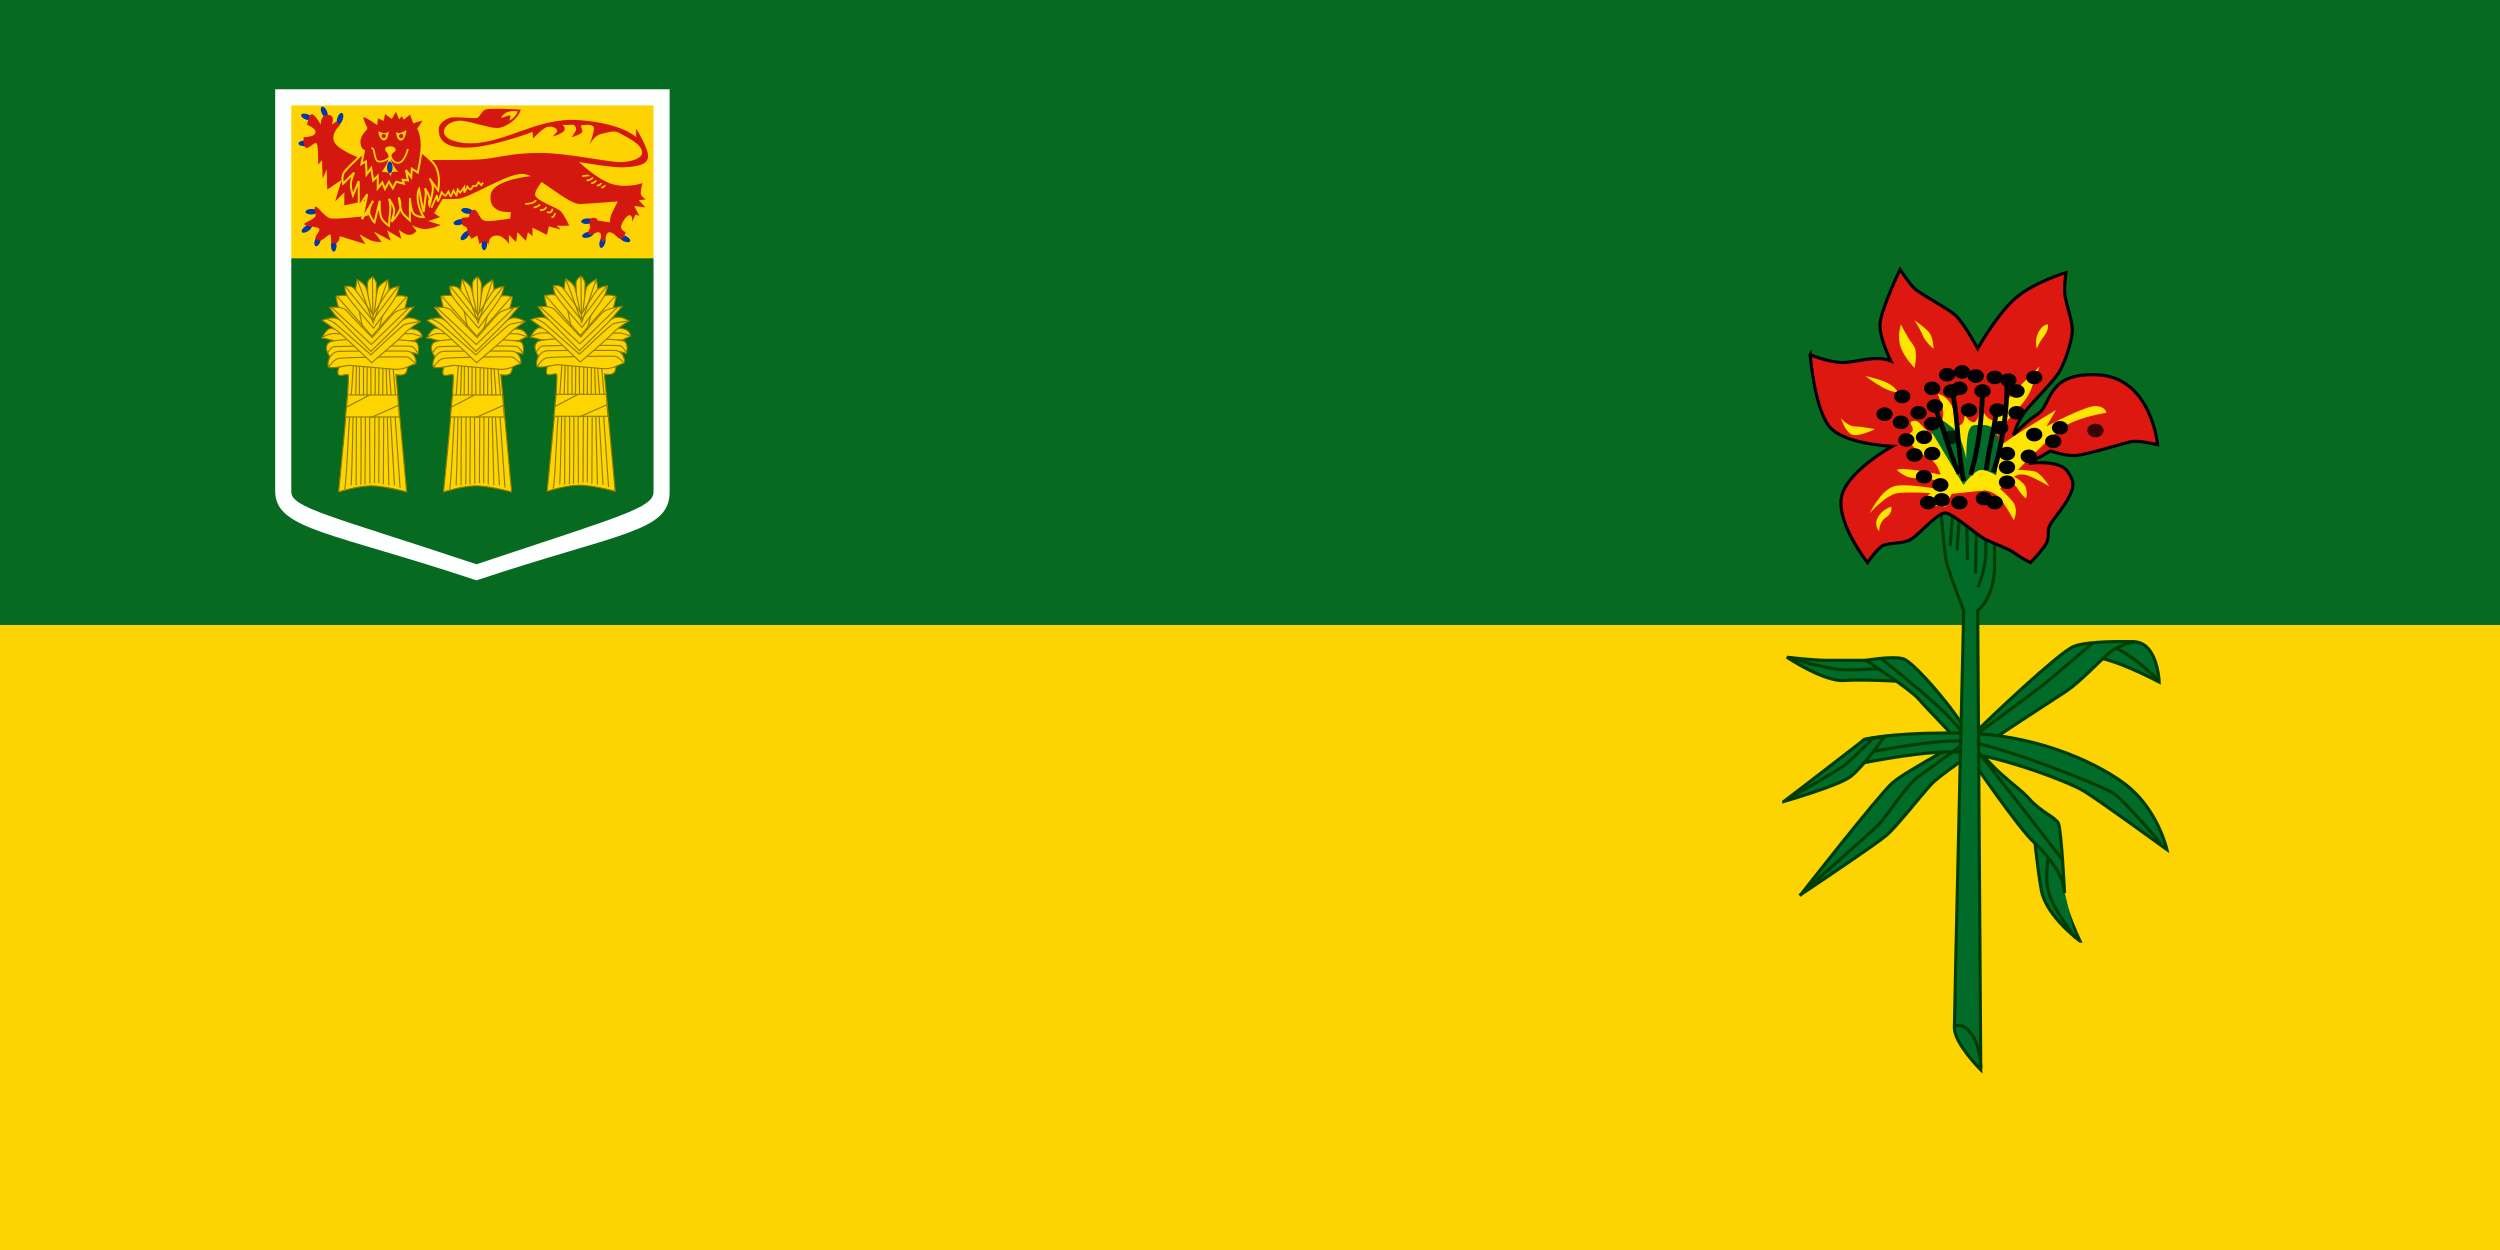
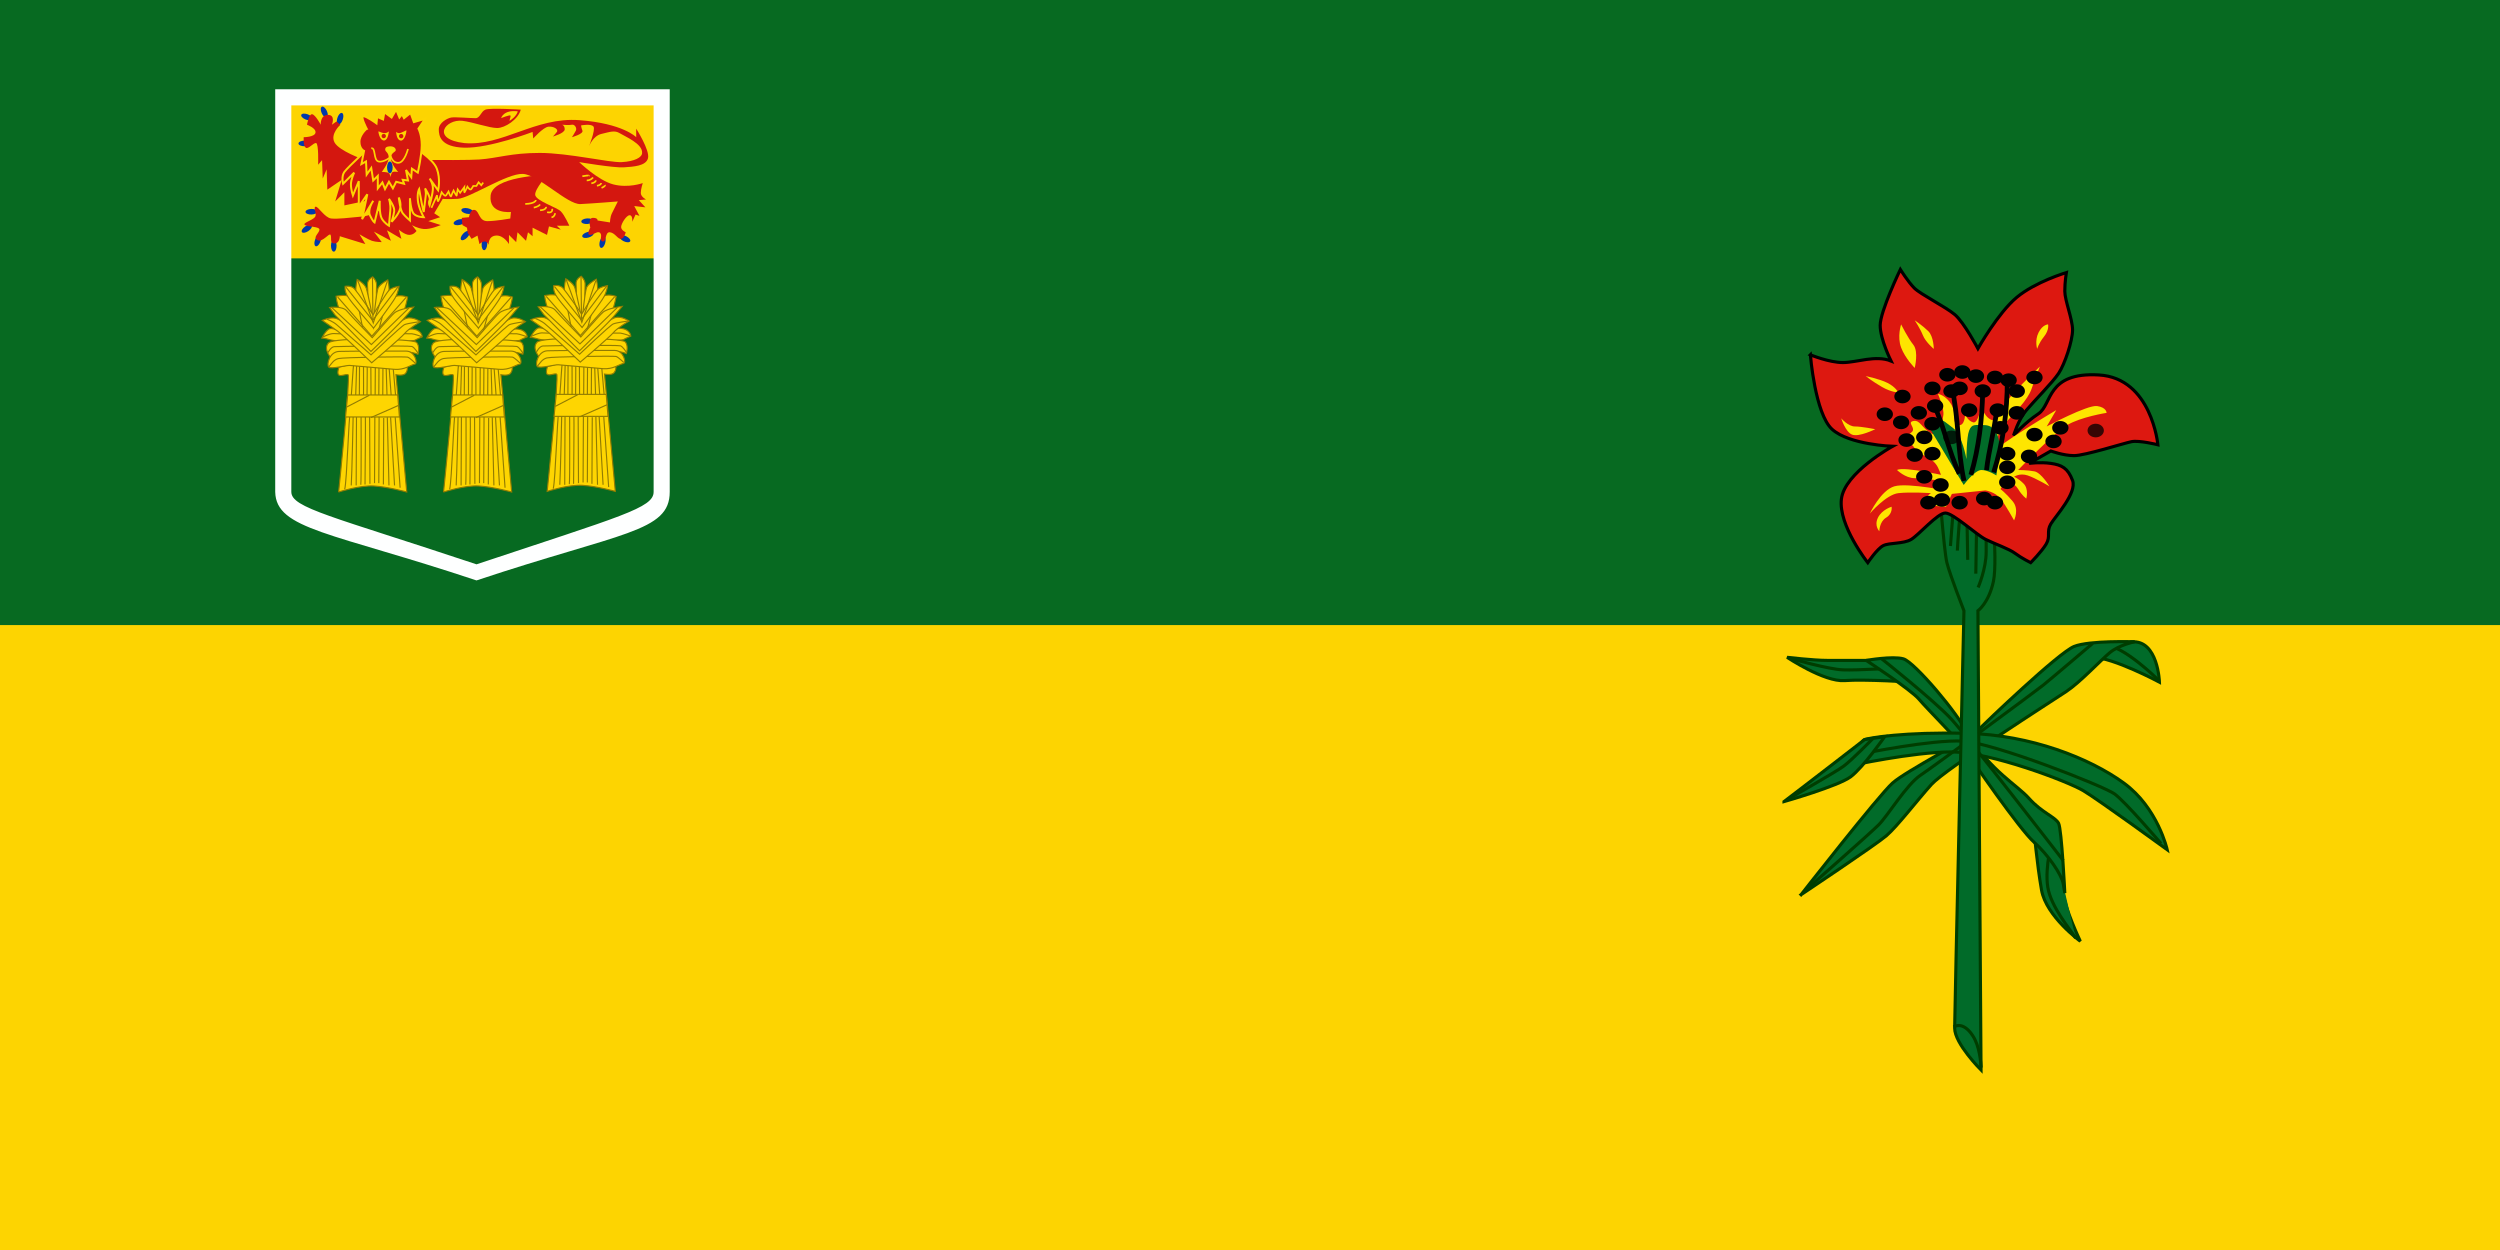
- <svg xmlns="http://www.w3.org/2000/svg" xmlns:xlink="http://www.w3.org/1999/xlink" width="992.126" height="496.063" version="1">
-   <path fill="#076a21" fill-rule="evenodd" d="M0-0h992.126v248.031H0z" />
-   <path fill="#fdd401" fill-rule="evenodd" d="M0 248.031h992.126v248.031H0z" />
+ <svg xmlns="http://www.w3.org/2000/svg" xmlns:xlink="http://www.w3.org/1999/xlink" width="992" height="496" version="1">
+   <path fill="#076a21" fill-rule="evenodd" d="M0-0h992v496H0z" />
+   <path fill="#fdd401" fill-rule="evenodd" d="M0 248.031h992v248H0z" />
  <path fill="none" stroke="#000" stroke-width="1.898" d="M782.44 189.739l-4.86-38.338" />
  <g stroke="#003d00" stroke-width="1.246">
    <path fill="#016b29" fill-rule="evenodd" d="M825.469 373.479s-13.543-9.85-15.39-20.315c-1.847-10.465-3.078-24.624-3.078-24.624l9.85 5.54s1.231 14.159 1.847 20.315c.616 6.156 6.772 19.084 6.772 19.084zm20.427-118.781c10.421-.821 10.969 15.975 10.969 15.975s-18.468-9.85-26.471-9.85c-8.003 0 15.502-6.125 15.502-6.125z" />
    <path fill="none" d="M856.545 269.922c-.404-.404-14.068-13.825-20.778-13.664-6.711.162-6.872.323-6.872.323" />
    <path fill="#016b29" fill-rule="evenodd" d="M741.132 262.054h-16.006c-5.54 0-16.006-1.231-16.006-1.231s14.775 9.85 22.777 9.234c8.003-.616 27.087.616 27.087.616l-11.081-8.003-6.772-.616z" />
    <path fill="none" d="M710.692 261.352s14.715 4.204 20.536 4.447c5.821.243 22.153-.809 22.153-.809" />
    <path fill="#016b29" fill-rule="evenodd" d="M823.623 372.248c-1.847-3.078-9.85-12.312-11.081-20.315-1.231-8.003 1.847-19.084 1.847-19.084M714.661 355.011s30.78-39.399 36.321-44.324c5.54-4.925 30.78-17.853 33.858-20.931 3.078-3.078 32.011-30.78 38.167-33.243 6.156-2.462 24.009-1.847 24.009-1.847s-6.156 1.231-9.85 4.309c-3.694 3.078-11.696 11.696-17.237 15.39-5.54 3.694-48.017 30.78-53.558 36.936-5.54 6.156-13.543 16.621-17.853 20.315-4.309 3.694-33.858 23.393-33.858 23.393z" />
    <path fill="#016b29" fill-rule="evenodd" d="M740.516 262.054s17.853 11.696 20.931 15.39c3.078 3.694 17.853 18.468 19.084 20.931 1.231 2.462 20.931 30.78 26.471 35.705 5.54 4.925 11.081 12.928 11.696 16.621l.616 3.694s-1.231-25.24-2.462-27.702c-1.231-2.462-6.772-4.309-11.696-9.85-4.925-5.54-14.775-10.465-24.624-25.855-3.078-7.387-20.931-28.318-25.24-29.549-4.309-1.231-14.775.616-14.775.616z" />
    <path fill="#016b29" fill-rule="evenodd" d="M859.943 337.158s-3.694-16.621-17.237-26.471c-13.543-9.85-36.936-19.084-62.176-19.699-25.24-.616-38.783 1.847-40.63 2.462-1.847.616-6.156 10.465-6.156 10.465s25.24-5.54 40.63-5.54c15.39 0 46.17 11.696 52.326 15.39 6.156 3.694 33.243 23.393 33.243 23.393z" />
    <path fill="none" d="M716.507 353.164s25.24-22.162 28.933-25.855c3.694-3.694 11.081-16.006 16.621-19.699 5.54-3.694 45.555-33.243 48.633-35.705 3.078-2.462 19.699-16.621 19.699-16.621" />
    <path fill="none" d="M739.285 298.991s27.087-5.54 39.399-4.925c12.312.616 56.02 17.853 60.329 20.931 4.309 3.078 18.468 19.699 18.468 19.699" />
    <path fill="none" d="M818.698 341.467s-37.552-48.633-44.324-56.02c-6.772-7.387-27.702-24.009-27.702-24.009" />
    <path fill="#016b29" fill-rule="evenodd" d="M707.889 318.074s12.928-9.85 18.468-14.159c5.54-4.309 13.543-10.465 13.543-10.465l7.938-1.13s-8.553 12.211-13.478 15.905c-4.925 3.694-26.471 9.85-26.471 9.85z" />
    <path fill="none" d="M743.151 293.073s-8.405 8.6-11.598 10.946c-3.193 2.346-21.306 12.64-21.306 12.64" />
    <path fill="#016b29" fill-rule="evenodd" d="M786.071 424.574l-1.231-182.219s4.309-3.078 6.156-11.696c1.847-8.618-1.231-40.014-1.231-40.014s-21.546-4.309-20.931-1.847c.616 2.462 2.462 29.549 3.694 34.474 1.231 4.925 6.772 19.084 6.772 19.084s-3.694 159.442-3.694 165.598c0 6.156 10.465 16.621 10.465 16.621z" />
    <path fill="none" d="M775.307 198.819l-1.372 17.837m2.744 1.829c0-1.829 1.372-18.752 1.372-18.752m2.744 22.41l-.457-25.154m3.659 30.643l.457-27.441m.457 32.93s3.201-7.318 3.201-14.178V202.478m-12.84 205.005s3.536-2.6 7.508 3.481c2.744 4.116 3.201 10.574 3.324 12.662" />
  </g>
  <path fill="#dd1810" fill-rule="evenodd" stroke="#000" stroke-width="1.246" d="M718.354 140.78s1.847 23.393 8.618 29.549c6.772 6.156 24.009 6.772 24.009 6.772s-19.084 10.465-20.315 20.931c-1.231 10.465 10.465 25.24 10.465 25.24s3.694-5.54 6.156-6.772c2.462-1.231 8.003-.616 11.081-2.462 3.078-1.847 10.465-10.465 13.543-10.465 3.078 0 12.312 8.618 16.006 10.465 3.694 1.847 9.234 3.694 11.696 5.54 2.462 1.847 6.156 3.694 6.156 3.694s4.309-4.309 6.156-7.387c1.847-3.078 0-4.925 1.847-8.003 1.847-3.078 10.465-12.312 8.618-17.237-1.847-4.925-4.309-6.156-8.618-6.772-4.309-.616-8.618 0-8.618 0l8.618-4.925s4.925 1.847 9.234 1.847c4.309 0 19.699-4.925 22.777-5.54 3.078-.616 10.465 1.231 10.465 1.231s-2.462-26.471-23.393-27.702c-20.931-1.231-18.468 11.696-24.009 15.39-5.54 3.694-9.85 8.618-9.85 8.618s1.847-6.156 4.925-9.85c3.078-3.694 10.465-11.081 12.928-14.775 2.462-3.694 5.54-12.928 5.54-17.237 0-4.309-3.078-11.696-3.078-15.39 0-3.694.616-7.387.616-7.387s-12.312 3.694-19.699 9.85c-7.387 6.156-15.39 20.315-15.39 20.315s-5.54-10.465-9.234-13.543c-3.694-3.078-13.543-8.003-16.006-10.465-2.462-2.462-5.54-7.387-5.54-7.387s-8.003 16.621-8.003 22.162c0 5.54 4.309 14.159 4.309 14.159-6.156-2.462-13.543.616-19.084.616-5.54 0-12.928-3.078-12.928-3.078z" />
  <path fill="#fee500" fill-rule="evenodd" d="M741.942 203.779s4.32-9.179 9.719-10.799c5.4-1.62 23.219 2.16 23.219 2.16l-2.7 5.94s-7.02 0-7.56-2.16c-.54-2.16 1.62-3.24 1.62-3.24s-8.099-.54-12.959 0c-4.86.54-11.339 8.099-11.339 8.099z" />
  <path fill="#fee500" fill-rule="evenodd" d="M787.839 194.599s3.78.54 5.94 3.24c2.16 2.7 5.4 8.639 5.4 8.639s2.16-4.32-.54-7.56c-2.7-3.24-4.86-4.86-4.86-4.86l2.16-3.24s3.24.54 4.86 3.24c1.62 2.7 3.24 3.78 3.24 3.78s1.08-3.78-1.08-5.94c-2.16-2.16-3.78-2.7-3.78-2.7s2.16-1.62 5.4-.54c3.24 1.08 8.639 4.32 8.639 4.32s-3.24-5.4-5.94-5.94c-2.7-.54-6.48-.54-6.48-.54s14.039-14.579 19.439-17.819c5.4-3.24 15.659-4.86 15.659-4.86s0-2.16-3.78-2.7c-3.78-.54-19.979 8.099-19.979 8.099l3.78-6.48s-23.758 14.039-26.458 17.819c-2.7 3.78 4.32-10.259 7.02-13.499 2.7-3.24 8.099-8.099 9.719-12.959 1.62-4.86 3.24-8.639 3.24-8.639s-10.259 9.719-12.419 12.959c-2.16 3.24-3.78 9.719-7.02 8.099-3.24-1.62-3.78-5.94-3.78-5.94s-1.08 7.56-3.24 7.02c-2.16-.54-3.24-3.24-3.24-3.24s0 4.86-2.7 4.32c-2.7-.54-.54-4.32-2.7-8.099-2.16-3.78-5.4-4.32-5.4-4.32s2.7 5.94 2.16 8.639c-.54 2.7-1.08 9.179-4.86 7.02-3.78-2.16-4.32-5.4-7.02-4.86-2.7.54 1.08 2.7-.54 4.32-1.62 1.62-4.86 2.7-4.86 2.7s3.78.54 5.94 3.78c2.16 3.24 7.02 3.24 9.179 7.56 2.16 4.32 3.24 10.799 3.24 10.799l15.659-1.62z" />
  <path fill="#016b29" fill-rule="evenodd" d="M766.241 170.841l12.959 21.599s4.32-5.94 7.02-5.94c2.7 0 5.94 2.16 5.94 2.16s1.62-10.259 1.08-13.499c-.54-3.24-2.16-6.48-5.94-6.48s-4.86-.54-5.94 2.16c-1.08 2.7-1.08 11.339-1.08 11.339s-1.62-9.719-5.4-12.419c-3.78-2.7-3.78-3.78-6.48-2.16-2.7 1.62-2.16 3.24-2.16 3.24z" />
  <path fill="#fee500" fill-rule="evenodd" d="M752.741 186.5s3.24 3.24 7.02 3.24c3.78 0 14.579 1.62 14.579 1.62l-.54-2.16s-18.359-4.32-21.059-2.7zm-2.16 14.579s-3.78 1.08-5.4 4.32c-1.62 3.24.54 5.4.54 5.4s0-3.78 2.7-5.4c2.7-1.62 2.16-4.32 2.16-4.32zm-19.979-35.098s2.7 3.24 5.4 3.24c2.7 0 8.099 1.08 8.099 1.08s-6.48 3.24-9.179 2.16c-2.7-1.08-4.32-6.48-4.32-6.48zm9.719-16.739s2.7 2.16 6.48 4.32c3.78 2.16 6.48 2.16 6.48 2.16s-1.08-2.16-4.32-3.78c-3.24-1.62-8.639-2.7-8.639-2.7zm14.039-20.519s-1.62 4.86 0 9.179c1.62 4.32 5.4 8.099 5.4 8.099s1.62-6.48-.54-9.179c-2.16-2.7-4.86-8.099-4.86-8.099zm5.4-1.62s2.16 3.24 3.24 5.94c1.08 2.7 4.32 5.4 4.32 5.4s0-4.86-2.16-7.02c-2.16-2.16-5.4-4.32-5.4-4.32zm52.917 1.62s-2.16 0-3.78 3.24c-1.62 3.24-.54 6.48-.54 6.48s.54-2.16 2.7-4.86c2.16-2.7 1.62-4.86 1.62-4.86z" />
  <path fill-rule="evenodd" d="M794.859 149.782c.001-1.492-1.45-2.702-3.24-2.702-1.79 0-3.241 1.21-3.24 2.702-.001 1.492 1.45 2.702 3.24 2.702 1.79 0 3.241-1.21 3.24-2.702zm-4.86 5.4c.001-1.492-1.45-2.702-3.24-2.702-1.79 0-3.241 1.21-3.24 2.702-.001 1.492 1.45 2.702 3.24 2.702 1.79 0 3.241-1.21 3.24-2.702z" />
  <path fill-rule="evenodd" d="M800.258 150.862c.001-1.492-1.45-2.702-3.24-2.702-1.79 0-3.241 1.21-3.24 2.702-.001 1.492 1.45 2.702 3.24 2.702 1.79 0 3.241-1.21 3.24-2.702z" />
  <path fill-rule="evenodd" d="M803.498 155.182c.001-1.492-1.45-2.702-3.24-2.702-1.79 0-3.241 1.21-3.24 2.702-.001 1.492 1.45 2.702 3.24 2.702 1.79 0 3.241-1.21 3.24-2.702zm-27.538-6.48c.001-1.492-1.45-2.702-3.24-2.702-1.79 0-3.241 1.21-3.24 2.702-.001 1.492 1.45 2.702 3.24 2.702 1.79 0 3.241-1.21 3.24-2.702z" />
  <path fill-rule="evenodd" d="M781.9 147.622c.001-1.492-1.45-2.702-3.24-2.702-1.79 0-3.241 1.21-3.24 2.702-.001 1.492 1.45 2.702 3.24 2.702 1.79 0 3.241-1.21 3.24-2.702z" />
  <path fill-rule="evenodd" d="M787.299 149.242c.001-1.492-1.45-2.702-3.24-2.702-1.79 0-3.241 1.21-3.24 2.702-.001 1.492 1.45 2.702 3.24 2.702 1.79 0 3.241-1.21 3.24-2.702zm-17.279 4.86c.001-1.492-1.45-2.702-3.24-2.702-1.79 0-3.241 1.21-3.24 2.702-.001 1.492 1.45 2.702 3.24 2.702 1.79 0 3.241-1.21 3.24-2.702zm-11.879 3.24c.001-1.492-1.45-2.702-3.24-2.702-1.79 0-3.241 1.21-3.24 2.702-.001 1.492 1.45 2.702 3.24 2.702 1.79 0 3.241-1.21 3.24-2.702zm52.377 15.119c.001-1.492-1.45-2.702-3.24-2.702-1.79 0-3.241 1.21-3.24 2.702-.001 1.492 1.45 2.702 3.24 2.702 1.79 0 3.241-1.21 3.24-2.702zm7.56 2.7c.001-1.492-1.45-2.702-3.24-2.702-1.79 0-3.241 1.21-3.24 2.702-.001 1.492 1.45 2.702 3.24 2.702 1.79 0 3.241-1.21 3.24-2.702zm2.7-5.4c.001-1.492-1.45-2.702-3.24-2.702-1.79 0-3.241 1.21-3.24 2.702-.001 1.492 1.45 2.702 3.24 2.702 1.79 0 3.241-1.21 3.24-2.702z" />
  <path fill-opacity=".75" fill-rule="evenodd" d="M834.816 170.841c.001-1.492-1.45-2.702-3.24-2.702-1.79 0-3.241 1.21-3.24 2.702-.001 1.492 1.45 2.702 3.24 2.702 1.79 0 3.241-1.21 3.24-2.702z" />
  <path fill-rule="evenodd" d="M766.781 189.2c.001-1.492-1.45-2.702-3.24-2.702-1.79 0-3.241 1.21-3.24 2.702-.001 1.492 1.45 2.702 3.24 2.702 1.79 0 3.241-1.21 3.24-2.702zm6.48 3.24c.001-1.492-1.45-2.702-3.24-2.702-1.79 0-3.241 1.21-3.24 2.702-.001 1.492 1.45 2.702 3.24 2.702 1.79 0 3.241-1.21 3.24-2.702zm21.599 7.02c.001-1.492-1.45-2.702-3.24-2.702-1.79 0-3.241 1.21-3.24 2.702-.001 1.492 1.45 2.702 3.24 2.702 1.79 0 3.241-1.21 3.24-2.702z" />
  <path fill-rule="evenodd" d="M790.539 197.839c.001-1.492-1.45-2.702-3.24-2.702-1.79 0-3.241 1.21-3.24 2.702-.001 1.492 1.45 2.702 3.24 2.702 1.79 0 3.241-1.21 3.24-2.702zm-39.417-33.478c.001-1.492-1.45-2.702-3.24-2.702-1.79 0-3.241 1.21-3.24 2.702-.001 1.492 1.45 2.702 3.24 2.702 1.79 0 3.241-1.21 3.24-2.702zm6.48 3.24c.001-1.492-1.45-2.702-3.24-2.702-1.79 0-3.241 1.21-3.24 2.702-.001 1.492 1.45 2.702 3.24 2.702 1.79 0 3.241-1.21 3.24-2.702zm9.179 5.94c.001-1.492-1.45-2.702-3.24-2.702-1.79 0-3.241 1.21-3.24 2.702-.001 1.492 1.45 2.702 3.24 2.702 1.79 0 3.241-1.21 3.24-2.702zm-7.02 1.08c.001-1.492-1.45-2.702-3.24-2.702-1.79 0-3.241 1.21-3.24 2.702-.001 1.492 1.45 2.702 3.24 2.702 1.79 0 3.241-1.21 3.24-2.702zm3.24 5.94c.001-1.492-1.45-2.702-3.24-2.702-1.79 0-3.241 1.21-3.24 2.702-.001 1.492 1.45 2.702 3.24 2.702 1.79 0 3.241-1.21 3.24-2.702zm7.02-.54c.001-1.492-1.45-2.702-3.24-2.702-1.79 0-3.241 1.21-3.24 2.702-.001 1.492 1.45 2.702 3.24 2.702 1.79 0 3.241-1.21 3.24-2.702zm-5.4-16.199c.001-1.492-1.45-2.702-3.24-2.702-1.79 0-3.241 1.21-3.24 2.702-.001 1.492 1.45 2.702 3.24 2.702 1.79 0 3.241-1.21 3.24-2.702zm6.48-2.7c.001-1.492-1.45-2.702-3.24-2.702-1.79 0-3.241 1.21-3.24 2.702-.001 1.492 1.45 2.702 3.24 2.702 1.79 0 3.241-1.21 3.24-2.702zm6.48-5.926c.001-1.492-1.45-2.702-3.24-2.702-1.79 0-3.241 1.21-3.24 2.702-.001 1.492 1.45 2.702 3.24 2.702 1.79 0 3.241-1.21 3.24-2.702z" />
  <path fill-rule="evenodd" d="M780.82 154.102c.001-1.492-1.45-2.702-3.24-2.702-1.79 0-3.241 1.21-3.24 2.702-.001 1.492 1.45 2.702 3.24 2.702 1.79 0 3.241-1.21 3.24-2.702zm3.78 8.639c.001-1.492-1.45-2.702-3.24-2.702-1.79 0-3.241 1.21-3.24 2.702-.001 1.492 1.45 2.702 3.24 2.702 1.79 0 3.241-1.21 3.24-2.702zm12.419 7.02c.001-1.492-1.45-2.702-3.24-2.702-1.79 0-3.241 1.21-3.24 2.702-.001 1.492 1.45 2.702 3.24 2.702 1.79 0 3.241-1.21 3.24-2.702zm6.48-5.94c.001-1.492-1.45-2.702-3.24-2.702-1.79 0-3.241 1.21-3.24 2.702-.001 1.492 1.45 2.702 3.24 2.702 1.79 0 3.241-1.21 3.24-2.702zm7.02-14.039c.001-1.492-1.45-2.702-3.24-2.702-1.79 0-3.241 1.21-3.24 2.702-.001 1.492 1.45 2.702 3.24 2.702 1.79 0 3.241-1.21 3.24-2.702zm-10.799 41.577c.001-1.492-1.45-2.702-3.24-2.702-1.79 0-3.241 1.21-3.24 2.702-.001 1.492 1.45 2.702 3.24 2.702 1.79 0 3.241-1.21 3.24-2.702z" />
  <path fill="none" stroke="#000" stroke-width="1.898" d="M788.239 186.542c.947-8.114 3.092-15.561 4.039-23.675" />
  <path fill-rule="evenodd" d="M799.718 185.42c.001-1.492-1.45-2.702-3.24-2.702-1.79 0-3.241 1.21-3.24 2.702-.001 1.492 1.45 2.702 3.24 2.702 1.79 0 3.241-1.21 3.24-2.702z" />
  <path fill-rule="evenodd" d="M799.718 180.02c.001-1.492-1.45-2.702-3.24-2.702-1.79 0-3.241 1.21-3.24 2.702-.001 1.492 1.45 2.702 3.24 2.702 1.79 0 3.241-1.21 3.24-2.702zm-31.318 19.439c.001-1.492-1.45-2.702-3.24-2.702-1.79 0-3.241 1.21-3.24 2.702-.001 1.492 1.45 2.702 3.24 2.702 1.79 0 3.241-1.21 3.24-2.702z" />
  <path fill-rule="evenodd" d="M773.8 198.379c.001-1.492-1.45-2.702-3.24-2.702-1.79 0-3.241 1.21-3.24 2.702-.001 1.492 1.45 2.702 3.24 2.702 1.79 0 3.241-1.21 3.24-2.702zm7.02 1.08c.001-1.492-1.45-2.702-3.24-2.702-1.79 0-3.241 1.21-3.24 2.702-.001 1.492 1.45 2.702 3.24 2.702 1.79 0 3.241-1.21 3.24-2.702zm-10.799-31.318c.001-1.492-1.45-2.702-3.24-2.702-1.79 0-3.241 1.21-3.24 2.702-.001 1.492 1.45 2.702 3.24 2.702 1.79 0 3.241-1.21 3.24-2.702z" />
  <path fill-opacity=".75" fill-rule="evenodd" d="M777.58 173.541c.001-1.492-1.45-2.702-3.24-2.702-1.79 0-3.241 1.21-3.24 2.702-.001 1.492 1.45 2.702 3.24 2.702 1.79 0 3.241-1.21 3.24-2.702z" />
  <path fill="none" stroke="#000" stroke-width="1.898" d="M791.072 187.453c3.667-11.265 5.47-24.128 5.407-36.591" />
  <path fill-rule="evenodd" d="M795.939 162.741c.001-1.492-1.45-2.702-3.24-2.702-1.79 0-3.241 1.21-3.24 2.702-.001 1.492 1.45 2.702 3.24 2.702 1.79 0 3.241-1.21 3.24-2.702zm12.419 18.359c.001-1.492-1.45-2.702-3.24-2.702-1.79 0-3.241 1.21-3.24 2.702-.001 1.492 1.45 2.702 3.24 2.702 1.79 0 3.241-1.21 3.24-2.702z" />
  <path fill="none" stroke="#000" stroke-width="1.898" d="M782.047 188.428c3.163-10.64 4.46-22.08 4.691-33.12m-7.412 35.504c-2.728-12.597-1.992-25.06-4.986-37.791m3.092 34.965c-4.303-9.135-5.942-18.67-10.112-27.405" />
  <g transform="translate(-104.8469 9.874816) scale(.90164)">
    <g id="a" fill-rule="evenodd" stroke="#917b01" stroke-width=".5">
      <path fill="#fed501" d="M265.307 205.581s5.314-51.24 4.175-51.619c-1.139-.38-2.847.759-3.985.19-1.139-.569-.033-3.522-.033-3.522 1.576-.491 3.148-.521 4.729-1.474 1.581-.954 3.172-2.831 4.757-4.247l-4.813-27.565c5.81 6.512 9.26 22.153 10.257 23.316.907-1.599 4.127-16.093 10.382-23.843l-4.672 27.617c1.531 1.699 2.531 3.535 3.884 4.387 1.353.852 3.342 1.712 4.517 1.717 1.604-.802 1.165 2.095.027 3.044-1.139.949-3.985.38-3.985.38l4.744 51.619s-8.16-2.277-14.423-2.657c-6.263-.38-15.562 2.657-15.562 2.657z" />
      <path fill="none" fill-opacity=".75" d="M270.048 170.849c.869-2.743 1.489-21.453 2.11-22.923m.372 21.747c.248-2.743.745-21.551.745-21.551m-5.296 56.289c1.01-4.041 1.732-31.603 2.453-33.768m4.083-22.326l-.124 21.356m-3.526 33.006c.289-4.041.866-31.748.866-31.748m4.398-1.455c.248-.49.124-21.062.124-21.062m-3.079 22.805l-.144 31.459m4.712-33.3c0-1.469.248-19.69.124-20.964m-2.816 53.975c.289-.722.144-31.026.144-31.026m1.732 30.882c0-2.165.289-29.006.144-30.882m1.876.577l.144 30.016m2.165-30.449l-.144 30.16m2.02-30.305l-.144 30.305m2.165-28.717l-.144 29.294m1.732-29.583l.722 30.016m-7.982-53.872l.124 20.376m8.579 3.48l1.732 30.016m-8.449-54.166l-.124 20.474m8.862 3.676l2.165 31.026m-9.289-55.274l-.124 20.572m1.861-19.494l-.124 19.886m1.489-20.082l.62 20.376m.62-20.376l1.489 20.376m.248-20.376l1.861 21.062" />
      <path fill="#fed501" d="M278.816 139.772s-15.027-.423-17.304-1.182c-2.277-.759-3.606-.759-3.606-.759s1.898-3.796 3.606-4.175c1.708-.38 6.263 1.898 6.263 1.898l11.758 4.046s14.052-6.133 18.227-5.754c4.175.38 4.365 3.416 4.365 3.416s-2.277.949-3.226 1.518c-.949.569-20.082.992-20.082.992z" />
      <path fill="#fed501" d="M261.752 146.322s-3.325-3.754-.897-6.372c2.428-2.617 36.974-1.779 38.682-.261 1.708 1.518.663 5.241.663 5.241s-1.898-.759-4.175-.949c-2.277-.19-6.452 3.796-6.452 3.796s-14.423 1.708-15.182 1.328c-.759-.38-2.467-5.124-5.504-5.124-3.036 0-7.135 2.34-7.135 2.34z" />
      <path fill="#fed501" d="M260.951 150.589c1.044 1.044 7.913-.838 9.213-.724l19.659 1.717c4.529.395 7.445-2.062 8.963-2.252 1.518-.19.221-5.69-3.639-5.761-3.862-.071-25.377-.006-29.637.136-4.261.142-5.603 5.841-4.559 6.885z" />
      <path fill="none" fill-opacity=".75" d="M260.632 144.228s1.206-2.482 2.766-2.624c1.56-.142 33.049-.496 34.184-.071 1.135.426 2.624 2.908 2.624 2.908" />
      <path fill="#fed501" d="M266.825 127.204s-.38-.569-1.328-2.467-1.328-5.314-1.328-5.314 4.175-.949 5.883.19c1.708 1.139 10.248 10.817 10.248 10.817s7.211-8.73 9.299-10.438c2.088-1.708 6.073-.19 6.073-.19s-.949 5.883-2.657 7.591c-1.708 1.708-13.854 14.233-13.854 14.233l-12.335-14.423z" />
      <path fill="#fed501" d="M278.212 128.153s0-11.576-.19-13.854c-.19-2.277 2.277-3.416 2.277-3.416s1.898 1.708 1.708 3.796c-.19 2.088 0 14.992 0 14.992l-3.796-1.518z" />
      <path fill="none" fill-opacity=".75" d="M258.15 137.419c.355-.071 3.546-1.844 5.461-1.56 1.915.284 32.552-.071 33.9.071 1.347.142 4.397 1.277 4.397 1.277m-40.921 13.333c1.277-1.56 2.128-3.12 4.184-3.688 2.057-.567 29.574-.922 30.496-.638.922.284 3.333 2.624 3.333 2.624" />
      <path fill="#fed501" d="M264.902 134.803c-2.088-1.518-6.806-4.753-6.806-4.753s3.226-1.518 5.883-.949c2.657.569 15.941 10.084 15.941 10.084s12.525-9.325 15.372-10.084c2.847-.759 6.073 1.518 6.073 1.518s-5.176 2.976-6.884 5.064c-1.708 2.088-14.613 13.017-14.613 13.017s-12.879-12.379-14.967-13.897z" />
      <path fill="#fed501" d="M276.694 137.262s-3.606-17.27-3.796-19.737c-.19-2.467.569-5.504.569-5.504s3.226 1.708 3.985 3.796c.759 2.088 3.226 14.992 3.226 14.992s1.139-13.474 2.088-15.182c.949-1.708 4.175-3.416 4.175-3.416s.949 3.606.38 5.693c-.569 2.088-5.314 19.926-5.314 19.926l-5.314-.569z" />
      <path fill="none" fill-opacity=".75" d="M260.136 129.476s2.837 1.135 4.326 2.482c1.489 1.347 15.106 13.262 15.106 13.262s13.404-12.766 14.822-13.333c1.418-.567 6.596-1.277 6.596-1.277" />
      <path fill="#fed501" d="M263.789 127.773l15.751 15.941s12.905-12.525 14.803-14.803c1.898-2.277 3.985-4.744 3.985-4.744s-6.452.759-8.54 2.657c-2.088 1.898-9.679 10.817-9.679 10.817s-9.299-9.489-11.197-11.766-7.591-1.518-7.591-1.518 1.518 2.088 2.467 3.416z" />
      <path fill="none" d="M262.087 124.194l17.643 16.484 16.486-16.035" />
      <path fill="#fed501" d="M280.679 133.466s-10.248-11.766-11.576-14.233c-1.328-2.467-.949-4.175-.949-4.175s2.657-.569 4.175 1.139c1.518 1.708 8.16 11.387 8.16 11.387s5.693-9.489 7.022-10.817c1.328-1.328 4.365-1.708 4.365-1.708s-.19 2.467-1.708 5.124c-1.518 2.657-9.489 13.284-9.489 13.284z" />
      <path fill="none" d="M268.533 115.438l11.766 14.613 11.197-14.803" />
      <path fill="none" fill-opacity=".75" d="M280.206 111.108l.213 18.581m-6.737-17.305l6.879 18.794 6.17-18.368" />
      <path fill="none" fill-opacity=".75" d="M264.887 119.76l15.035 17.234 15.106-17.092" />
      <path fill="#fed501" d="M268.343 172.56h23.722l-.759-9.679h-22.014l-.949 9.679z" />
      <path fill="none" fill-opacity=".75" d="M279.523 172.809l12.122-5.339m-22.801.722l9.957-5.195" />
    </g>
    <use id="b" width="744.094" height="1052.362" transform="translate(46.17837)" xlink:href="#a" />
    <use width="744.094" height="1052.362" transform="translate(45.60114 -.288615)" xlink:href="#b" />
    <path fill="#fdd401" fill-rule="evenodd" d="M240.945 31.89h166.535v70.866H240.945z" />
    <path fill="#0139ab" fill-rule="evenodd" d="M375.388 93.563a1.233 2.6 73.114 1 0-.716-2.36 1.233 2.6 73.114 1 0 .716 2.36zm7.251 2.337a1.233 2.6 14.511 1 0-2.387-.618 1.233 2.6 14.511 1 0 2.387.618zm8.106-.697a1.233 2.6-64.112 1 0 1.077-2.219 1.233 2.6-64.112 1 0-1.077 2.219zm-15.955-7.579a1.233 2.6 86.195 1 0-.164-2.461 1.233 2.6 86.195 1 0 .164 2.461zm-53.153-4.513a1.233 2.6-78.608 1 0 .487-2.418 1.233 2.6-78.608 1 0-.487 2.418zm-2.888 4.909a1.233 2.6 76.376 1 0-.581-2.397 1.233 2.6 76.376 1 0 .581 2.397zm11.957 8.542a1.231 2.604 3.433 1 0-2.465-.017 1.231 2.604 3.433 1 0 2.465.017zm-8.783-3.013a1.233 2.6 43.294 1 0-1.795-1.691 1.233 2.6 43.294 1 0 1.795 1.691zM267.125 41.655a1.233 2.6 18.301 1 0-2.341-.774 1.233 2.6 18.301 1 0 2.341.774zm-6.997-3.781a2.6 1.233 65.758 1 0-2.249 1.013 2.6 1.233 65.758 1 0 2.249-1.013zm-9.905 13.068a2.6 1.233-.569 1 0 .024 2.466 2.6 1.233-.569 1 0-.024-2.466zm1.52-11.575a2.6 1.233 20.847 1 0-.878 2.305 2.6 1.233 20.847 1 0 .878-2.305zm1.557 41.625a2.6 1.233-1.69 1 0 .073 2.465 2.6 1.233-1.69 1 0-.073-2.465zm-2.692 7.701a2.6 1.233-34.402 1 0 1.393 2.035 2.6 1.233-34.402 1 0-1.393-2.035zm6.668 6.678a1.233 2.6 19.947 1 0-2.318-.841 1.233 2.6 19.947 1 0 2.318.841zm7.132 1.825a1.233 2.6 0 1 0-2.466 0 1.233 2.6 0 1 0 2.466 0z" />
    <path fill="#d4170f" fill-rule="evenodd" d="M345.472 37.304s-13.565-.866-15.585 0c-2.02.866-2.309 3.752-4.329 3.752-2.02 0-8.947-.577-10.679-.289-1.732.289-5.484 2.309-5.484 5.195 0 2.886.721 7.808 11.256 8.081 11.112.289 30.016-6.927 30.016-6.927l.289 2.886s4.329-4.906 6.638-5.195c2.309-.289 4.618 1.154 3.752 2.309-.866 1.154-1.732 2.02-1.732 2.02s5.195-1.443 5.195-3.175c0-1.732-1.154-2.02-1.154-2.02s3.175.289 4.329 0c1.154-.289 2.309 1.443 1.732 2.598-.577 1.154-1.732 2.886-1.732 2.886s5.195-1.443 4.618-2.886c-.577-1.443-.577-2.309-.577-2.309s4.618-.866 5.484.577c.866 1.443-2.02 8.658-2.02 8.658s1.732-4.618 5.484-5.484c3.752-.866 5.772-1.732 8.081-.289 2.309 1.443 10.102 4.618 9.813 8.658 0 2.02-3.463 3.752-8.947 4.041-5.484.289-23.378-4.041-36.077-4.041-12.699 0-18.471 2.309-26.553 2.886-8.081.577-51.085 0-51.085 0s-10.679-3.752-12.699-7.504c-2.02-3.752 2.598-7.793 2.598-7.793l-1.732-1.443-2.02 1.443s1.732-4.329-1.732-4.329-3.175 4.329-3.175 4.329-2.309-4.329-3.752-4.618c-1.443-.289-2.309 4.618-2.309 4.618s4.041 1.443 3.752 3.463c-.289 2.02-5.195 2.02-5.195 2.02s-.289 3.752.866 4.618c1.154.866 3.463-2.309 4.618-2.02 1.154.289.866 9.524.866 9.524l1.732-2.02.289 8.081 1.732-4.041.289 8.947 6.35-4.329-2.886 9.524 4.041-4.041v5.772l21.935-4.618-2.309 4.041s-5.772 4.906-11.833 5.484c-6.061.577-10.679 1.154-13.565.866-2.886-.289-5.772-5.484-6.927-5.195-1.154.289.866 3.175-.289 4.618-1.154 1.443-5.772 2.598-4.329 3.463 1.443.866 6.35.577 6.35 2.02 0 1.443-3.175 3.463-.866 4.618 2.309 1.154 5.195-3.463 5.772-2.309.577 1.154-.577 3.752 1.732 3.752 2.309 0 2.309-3.175 2.309-3.175l11.256 3.463-2.598-4.329s3.752 2.309 5.484 2.886c1.732.577 4.329.577 4.329.577l-3.463-4.618 7.504 4.041-1.732-4.618 6.35 3.752-1.154-4.041s2.598 2.309 4.618 2.309c2.02 0 3.175-1.732 3.175-1.732l-2.02-2.598s2.309 1.443 5.195 1.732c2.886.289 7.504-1.732 7.504-1.732l-5.484-1.732 5.195-1.732-2.598-1.732 3.752-6.35s1.443.289 6.638 0c5.195-.289 21.646-11.256 28.573-10.967 6.927.289 19.626 13.565 25.398 13.276 5.772-.289 16.451-1.154 16.451-1.154s-1.732 3.463-2.598 5.195c-.866 1.732-.866 4.041-.866 4.041l-5.484-.866s.289-1.154-2.02-1.154c-2.309 0-1.154 4.329-1.154 4.329s-1.732 2.886-.289 3.175c1.443.289 3.463-2.02 4.618-.866 1.154 1.154-.577 3.463 1.154 3.752 1.732.289.866-4.329 3.175-4.041 2.309.289 3.463 3.175 4.906 2.886 1.443-.289 2.02-2.886 2.02-2.886s-2.02-.866-2.02-2.309c0-1.443 2.309-5.195 3.752-5.195 1.443 0 1.154 2.886 1.154 2.886l1.443-3.175 1.732.577-2.309-4.329 4.906.577-2.886-3.175 3.175-.289s-2.309-1.154-2.309-2.886c0-1.732.866-4.329.866-4.329s-6.35 2.309-12.988.577c-6.638-1.732-15.008-9.813-15.008-9.813s15.297 2.598 19.626 2.309c4.329-.289 9.813-.577 10.679-4.041.866-3.463-5.195-12.988-5.195-12.988V49.426s-5.772-6.061-25.109-7.504c-19.337-1.443-33.768 11.545-50.508 10.102-15.008-1.732-8.37-10.679-.866-9.813 4.618.577 11.833 3.175 15.297 3.175 3.463 0 9.236-3.752 10.39-8.081z" />
    <path fill="#d4170f" fill-rule="evenodd" d="M357.305 65.877c-2.02.289-24.244.866-25.109 9.236-.866 8.37 8.947 7.215 8.947 7.215l-.289 2.886s-6.35 1.154-10.102 1.154c-3.752 0-3.463-4.329-5.484-4.906-2.02-.577-2.598 3.175-2.598 3.175l-3.175.289.289 3.175 2.02 1.154.289 2.309 1.732 2.598 2.598-1.443.866 3.752s.866-.866 2.02-1.154c1.154-.289 2.02 1.443 2.02 1.443s-.289-3.752 3.175-4.041c3.463-.289 5.772 3.752 5.772 3.752v-4.041l3.175 3.175.577-4.329 3.752 3.752.866-3.752 2.02 1.732v-3.752l6.35 3.175.866-3.752 5.195 1.443-1.732-1.732h5.484s-2.02-4.618-3.752-6.35c-1.732-1.732-10.967-4.618-11.256-7.215-.289-2.598 5.484-8.947 5.484-8.947z" />
    <path fill="#d4170f" fill-rule="evenodd" stroke="#fed501" stroke-width=".875" d="M281.688 52.023c-1.154 0-12.41 10.679-13.854 12.699-1.443 2.02-.577 5.195-.577 5.195l4.906-4.906s-1.443 2.886-1.443 5.195.866 4.906.866 4.906l2.598-6.35v11.256l3.752-5.484-2.309 10.967 4.906-8.081s-2.598 3.752-1.443 6.35c1.154 2.598 2.02 3.175 2.02 3.175l2.309-9.524s-.289 5.772.866 7.793c1.154 2.02 3.175 3.175 3.175 3.175s.289-3.752.577-6.638c.289-2.886-.577-5.195-.577-5.195s2.598 3.463 2.309 5.484c-.289 2.02-1.154 4.618-1.154 4.618s3.175-3.175 3.752-5.772c.577-2.598-.577-4.906-.577-4.906s.577 5.484 1.732 6.927c1.154 1.443 3.175 3.175 3.175 3.175v-9.813s.289 5.484 1.732 6.927c1.443 1.443 4.329 1.443 4.329 1.443s-2.309-4.041-2.598-7.504c-.289-3.463.577-4.906.577-4.906s.866 4.618 1.154 6.35c.289 1.732.866 3.752.866 3.752s.577-4.906.866-6.927c.289-2.02-.289-3.463-.289-3.463s2.598 4.041 2.02 5.195c-.577 1.154 0 2.309 0 2.309s1.443-5.195 1.443-7.504c0-2.309-1.443-4.329-1.443-4.329l3.752 5.195s1.154-4.906-.577-9.524-10.679-9.813-10.679-9.813l-16.162-1.443z" />
    <path fill="#d4170f" fill-rule="evenodd" stroke="#fed501" stroke-width=".875" d="M277.647 45.674s-3.175 2.598-3.175 5.772 2.02 4.041 2.02 4.041l-1.154 5.772 2.02-1.154.289 5.772 2.02-2.886.866 5.484 2.02-2.02v5.484l2.02-2.598 1.154 2.886 1.732-3.175 1.732 2.886 1.443-2.886 3.463.866-.577-1.732 2.309.289-.866-4.618 2.309 3.175.289-3.752 2.598 1.732s1.732-7.504 1.732-12.122-1.443-7.215-1.443-7.215l2.886-4.329-4.906 1.443-1.443-4.041-2.886 2.309-.866-1.732-1.154 1.443-1.443-3.463-2.02 3.463-3.175-2.309-.577 3.175-2.598-1.154-.289 2.886s-4.329-3.175-5.772-3.175c-1.443 0 1.443 5.484 1.443 5.484z" />
    <path fill="none" stroke="#fed501" stroke-width=".75" d="M279.668 54.332c2.02-.577.866 5.195 3.175 5.772 2.309.577 5.484-2.02 5.484-2.02s.866 2.886 3.463 2.598c2.598-.289 4.041-6.061 4.041-6.061" />
    <path fill="#fed501" fill-rule="evenodd" d="M284.286 64.722s2.931-3.72 3.05-6.183c.116-2.398-1.544-2.652-1.529-3.668.015-1.016.673-1.374 2.086-1.424 1.48-.052 2.498.605 2.57 1.616.067.944-2.136 1.001-2.136 3.598 0 2.598 3.175 6.061 3.175 6.061s-1.818-.289-2.395 0c-.577.289-1.068 2.309-1.068 2.309s.135-1.799-1.308-2.088c-1.443-.289-2.444-.221-2.444-.221z" />
    <path fill="#0139ab" fill-rule="evenodd" d="M289.088 62.721a1.233 2.6 0 1 0-2.466 0 1.233 2.6 0 1 0 2.466 0z" />
    <path fill="#fed501" fill-rule="evenodd" d="M287.423 46.87c-1.437 1.21-2.576.828-4.58-.042-.113.983.866 4.329 2.598 4.041 1.732-.289 1.982-3.999 1.982-3.999zm-1.291 2.045c0 .532-.432.964-.964.964-.532 0-.964-.432-.964-.964 0-.532.432-.964.964-.964.532 0 .964.432.964.964zm4.492-1.819c1.437 1.21 2.501.147 4.504-.722.113.983-.828 4.821-2.56 4.532-1.732-.289-1.945-3.356-1.945-3.81zm1.253 1.856c0 .532.432.964.964.964.532 0 .964-.432.964-.964 0-.532-.432-.964-.964-.964-.532 0-.964.432-.964.964z" />
    <path fill="none" stroke="#fed501" stroke-width=".75" d="M306.162 80.514c.214-.428 2.46-5.561 2.46-5.561s.107 3.101.535 2.567c.428-.535 1.497-3.85 1.497-3.85s1.497 2.139 1.925 1.39c.428-.749 1.069-1.711 1.069-1.711s.962 2.78 1.176 2.032c.214-.749 1.069-2.46 1.069-2.46s1.39 2.78 1.39 2.139c0-.642.428-2.673.428-2.673l1.069 1.497 1.818-2.46s-.214 2.887.214 2.139c.428-.749 1.176-2.353 1.176-2.353s1.176 1.818 1.711 1.069c.535-.749.856-1.39.856-1.39h1.39l.962-1.604 1.176 1.283.856-1.176m18.5 9.411c4.491-.107 4.705-1.711 4.705-1.711m-.962 3.315s2.032-.321 2.78-1.39m0 2.567c2.78-.107 2.673-1.497 2.673-1.497m.428 2.353c2.673.642 2.246-1.497 2.246-1.497m-.321 3.743c1.39-.107 1.604-1.818 1.604-1.818m11.977-16.255c3.529-.642 2.78-.107 2.78-.107m-.856 1.925c1.711.107 2.78-1.283 2.78-1.283m-.749 2.567c1.818-.214 2.032-1.283 2.032-1.283m.428 2.353c1.711-.214 1.925-1.176 1.925-1.176m.107 2.139c1.818-.749 1.497-1.283 1.497-1.283" />
    <path fill="#fed501" fill-rule="evenodd" d="M344.157 38.051c-6.347-.807-7.337 2.972-7.337 2.972s3.779-1.504 4.109-1.137c.33.367-.734 2.495-.293 2.275.44-.22 3.008-2.018 3.522-4.109z" />
    <path fill="#feffff" fill-rule="evenodd" d="M237.402 28.346h173.622V205.512c0 17.717-21.26 17.717-85.039 38.976-63.78-21.26-88.242-22.352-88.583-38.976V28.346zm7.087 7.087h159.449V205.512c0 7.087-14.173 10.63-77.953 31.89-63.78-21.26-81.496-24.803-81.496-31.89V35.433z" />
  </g>
</svg>
